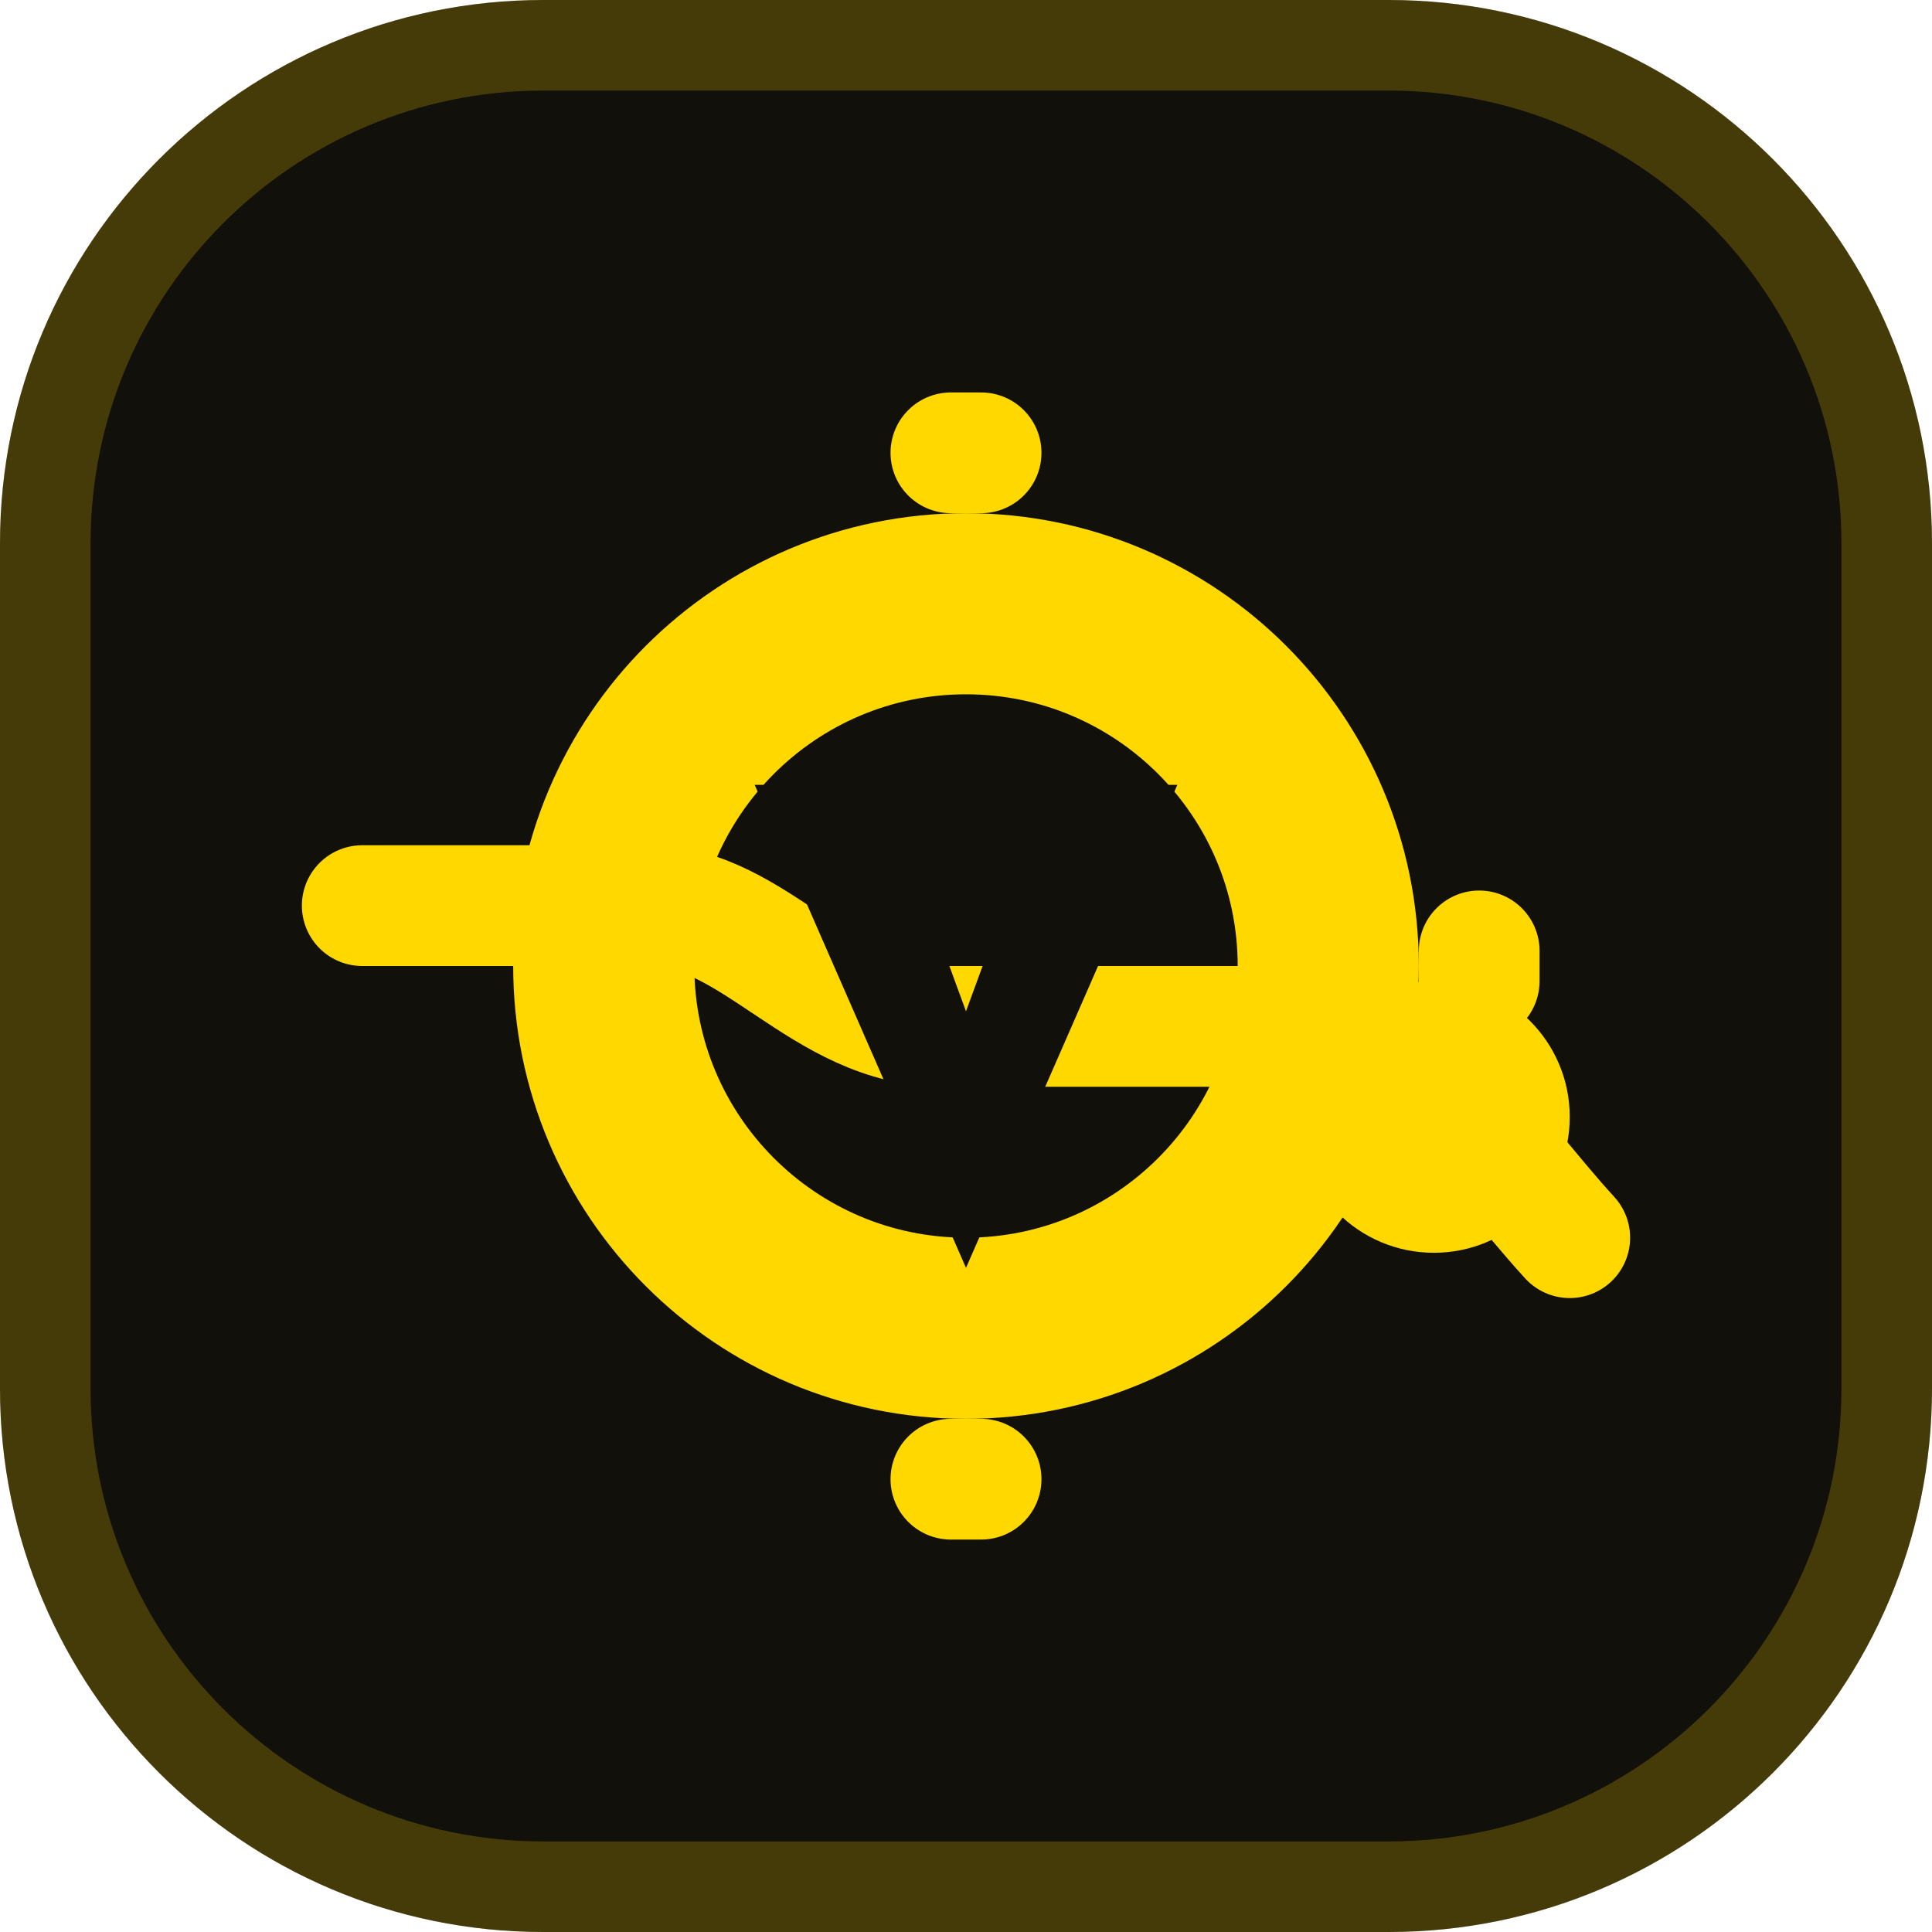
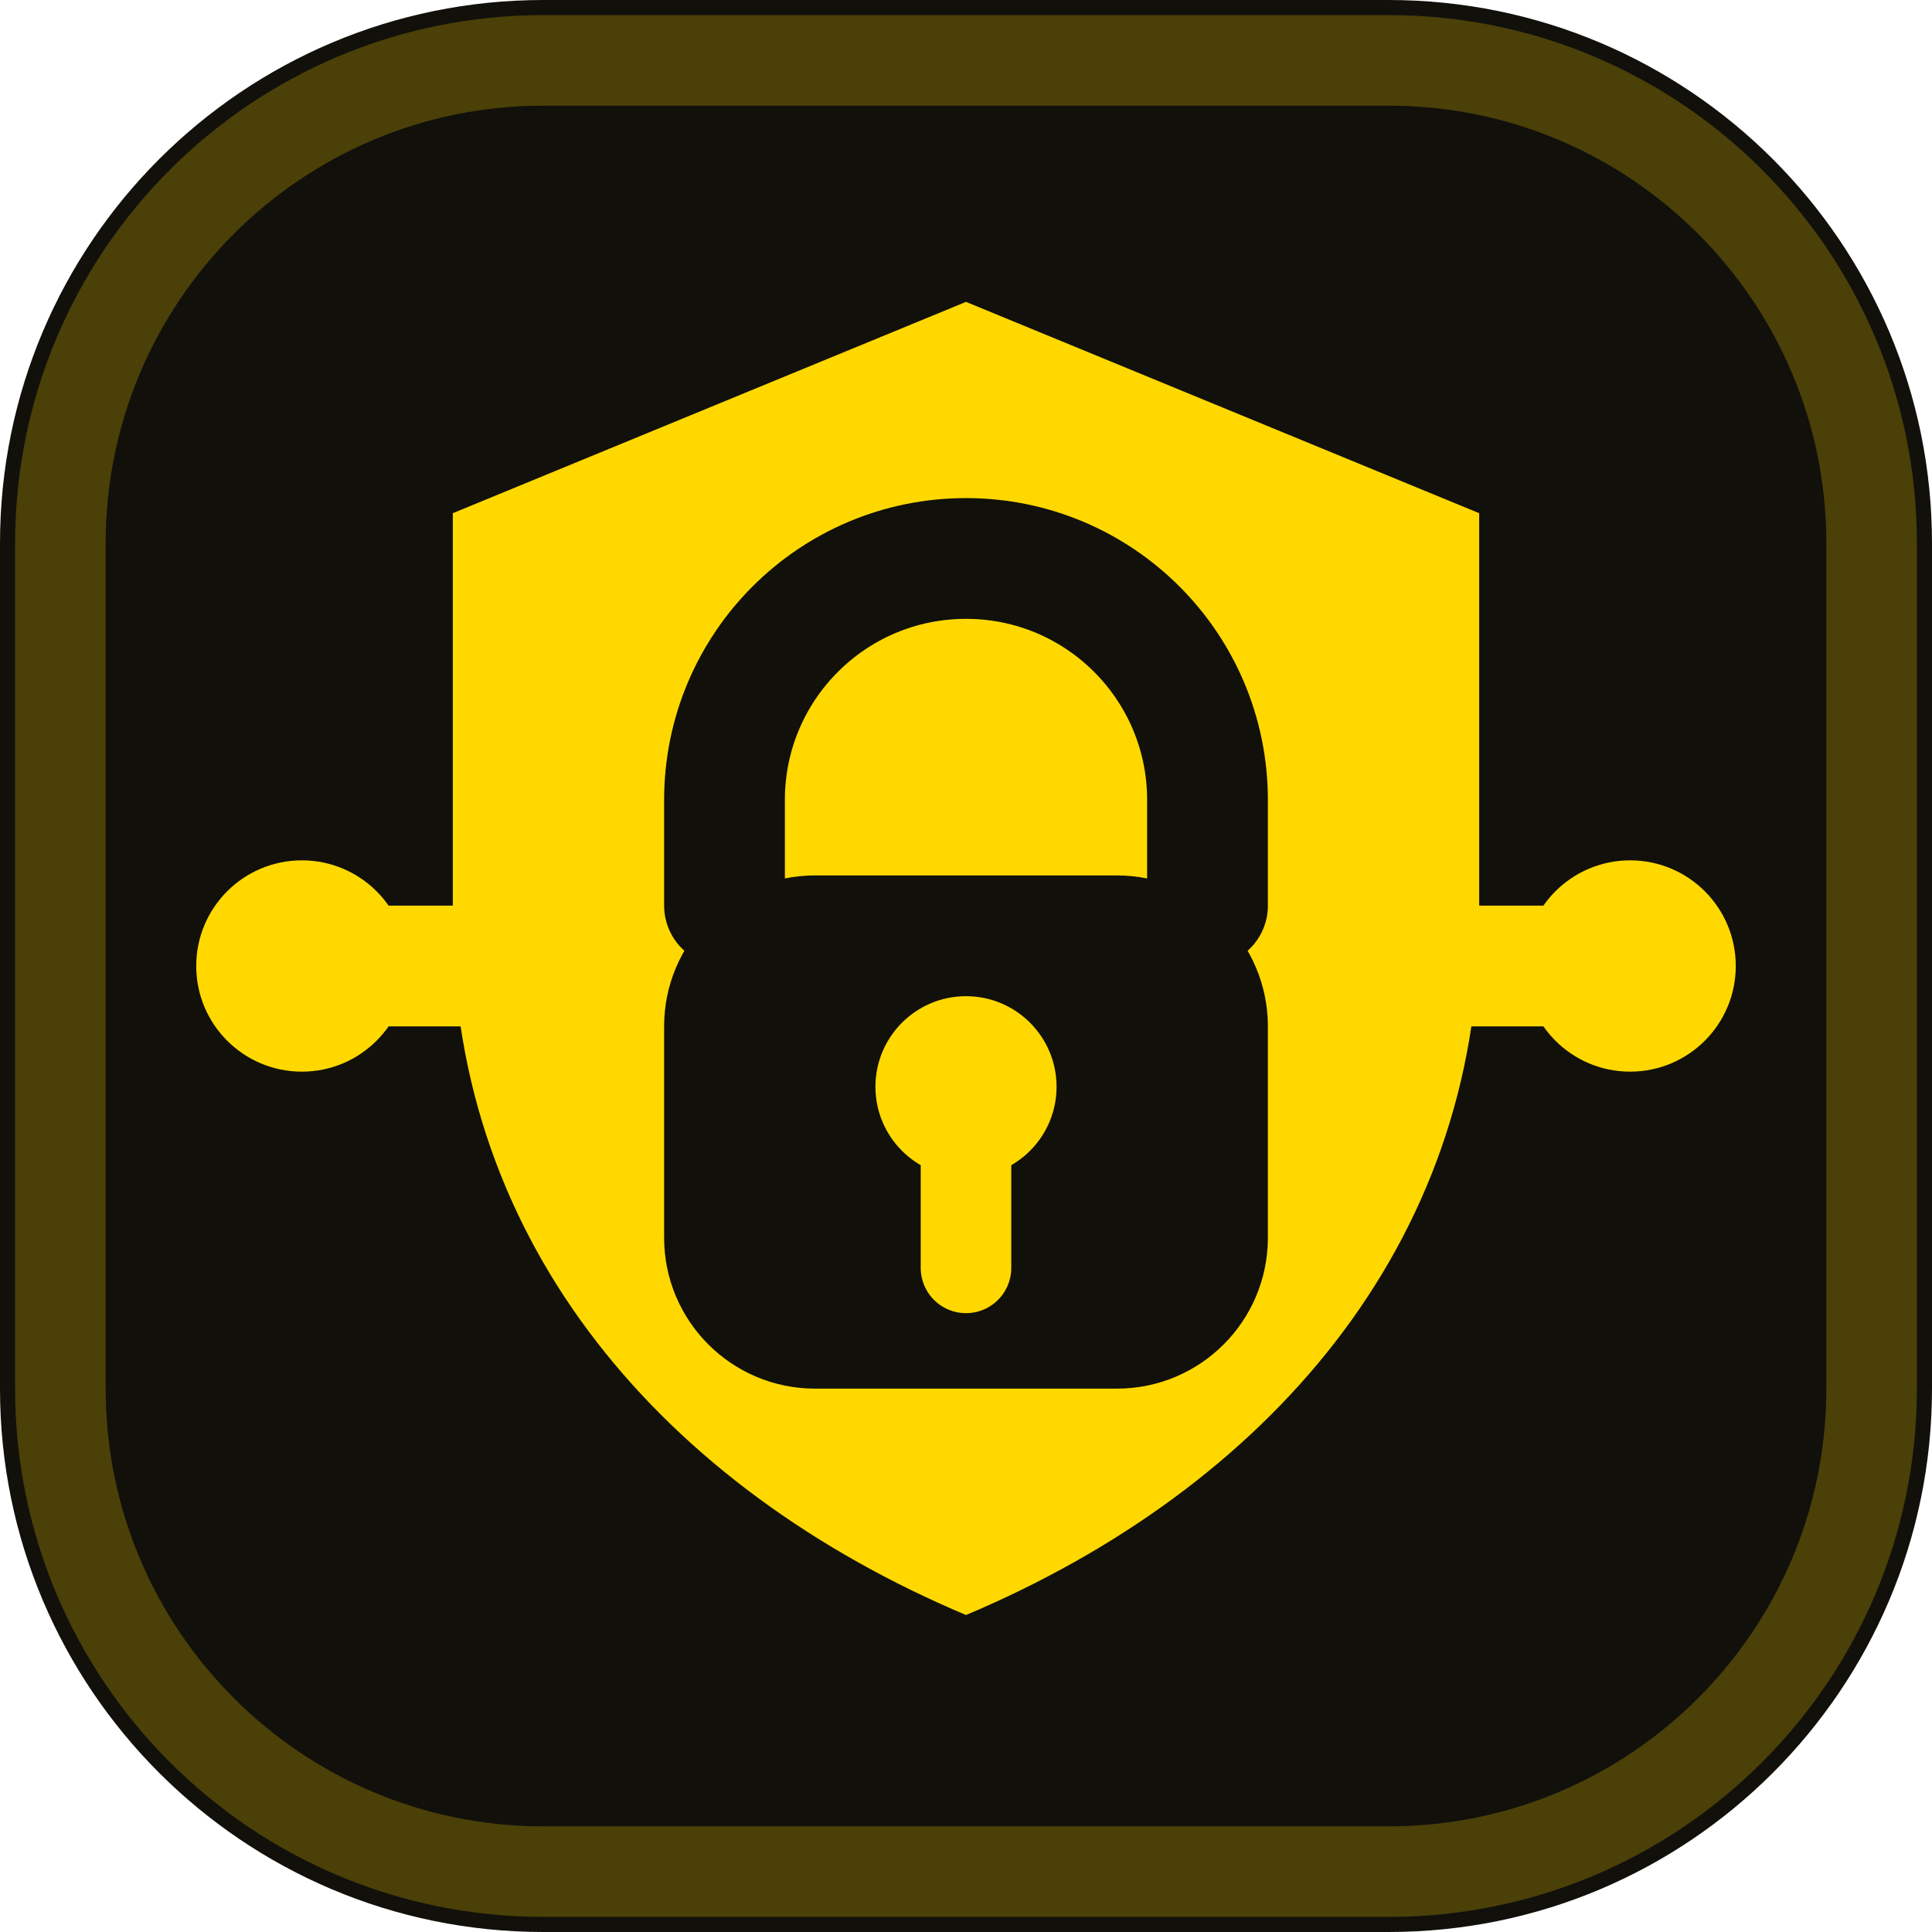
<svg xmlns="http://www.w3.org/2000/svg" width="64" height="64" viewBox="0 0 64 64" fill="none">
  <rect width="64" height="64" rx="18" fill="#11100B" />
-   <rect x="1.5" y="1.5" width="61" height="61" rx="16.5" stroke="#FFD800" stroke-opacity=".22" stroke-width="3" />
-   <path d="M20 32C20 25.373 25.373 20 32 20C38.627 20 44 25.373 44 32C44 38.627 38.627 44 32 44C25.373 44 20 38.627 20 32Z" stroke="#FFD800" stroke-width="6" />
-   <path d="M12 30H21.5C25 30 27.25 34 31.25 34H42.5C47 34 49.25 38 52 41" stroke="#FFD800" stroke-width="4" stroke-linecap="round" stroke-linejoin="round" />
-   <circle cx="47.5" cy="37" r="4.5" fill="#FFD800" />
-   <path d="M25 26L32 42L39 26H34.75L32 33.5L29.25 26H25Z" fill="#11100B" />
-   <path d="M31.5 15H32.5" stroke="#FFD800" stroke-width="4" stroke-linecap="round" />
-   <path d="M31.5 49H32.5" stroke="#FFD800" stroke-width="4" stroke-linecap="round" />
-   <path d="M49 31.5V32.5" stroke="#FFD800" stroke-width="4" stroke-linecap="round" />
+   <rect x="2" y="2" width="60" height="60" rx="16" stroke="#FFD800" stroke-opacity=".24" stroke-width="3" />
+   <path d="M10 32H16" stroke="#FFD800" stroke-width="4" stroke-linecap="round" />
+   <circle cx="10" cy="32" r="3.5" fill="#FFD800" />
+   <path d="M48 32H54" stroke="#FFD800" stroke-width="4" stroke-linecap="round" />
+   <circle cx="54" cy="32" r="3.5" fill="#FFD800" />
+   <path d="M32 10L49 17V30.5C49 41.25 41.95 49.3 32 53.5C22.05 49.3 15 41.25 15 30.5V17L32 10Z" fill="#FFD800" />
+   <path d="M24 30V26.5C24 22.08 27.58 18.5 32 18.5C36.42 18.5 40 22.08 40 26.5V30" stroke="#11100B" stroke-width="4" stroke-linecap="round" />
+   <rect x="22" y="29" width="20" height="17" rx="5" fill="#11100B" />
+   <circle cx="32" cy="36" r="3" fill="#FFD800" />
+   <path d="M32 38.5V42" stroke="#FFD800" stroke-width="3" stroke-linecap="round" />
</svg>
